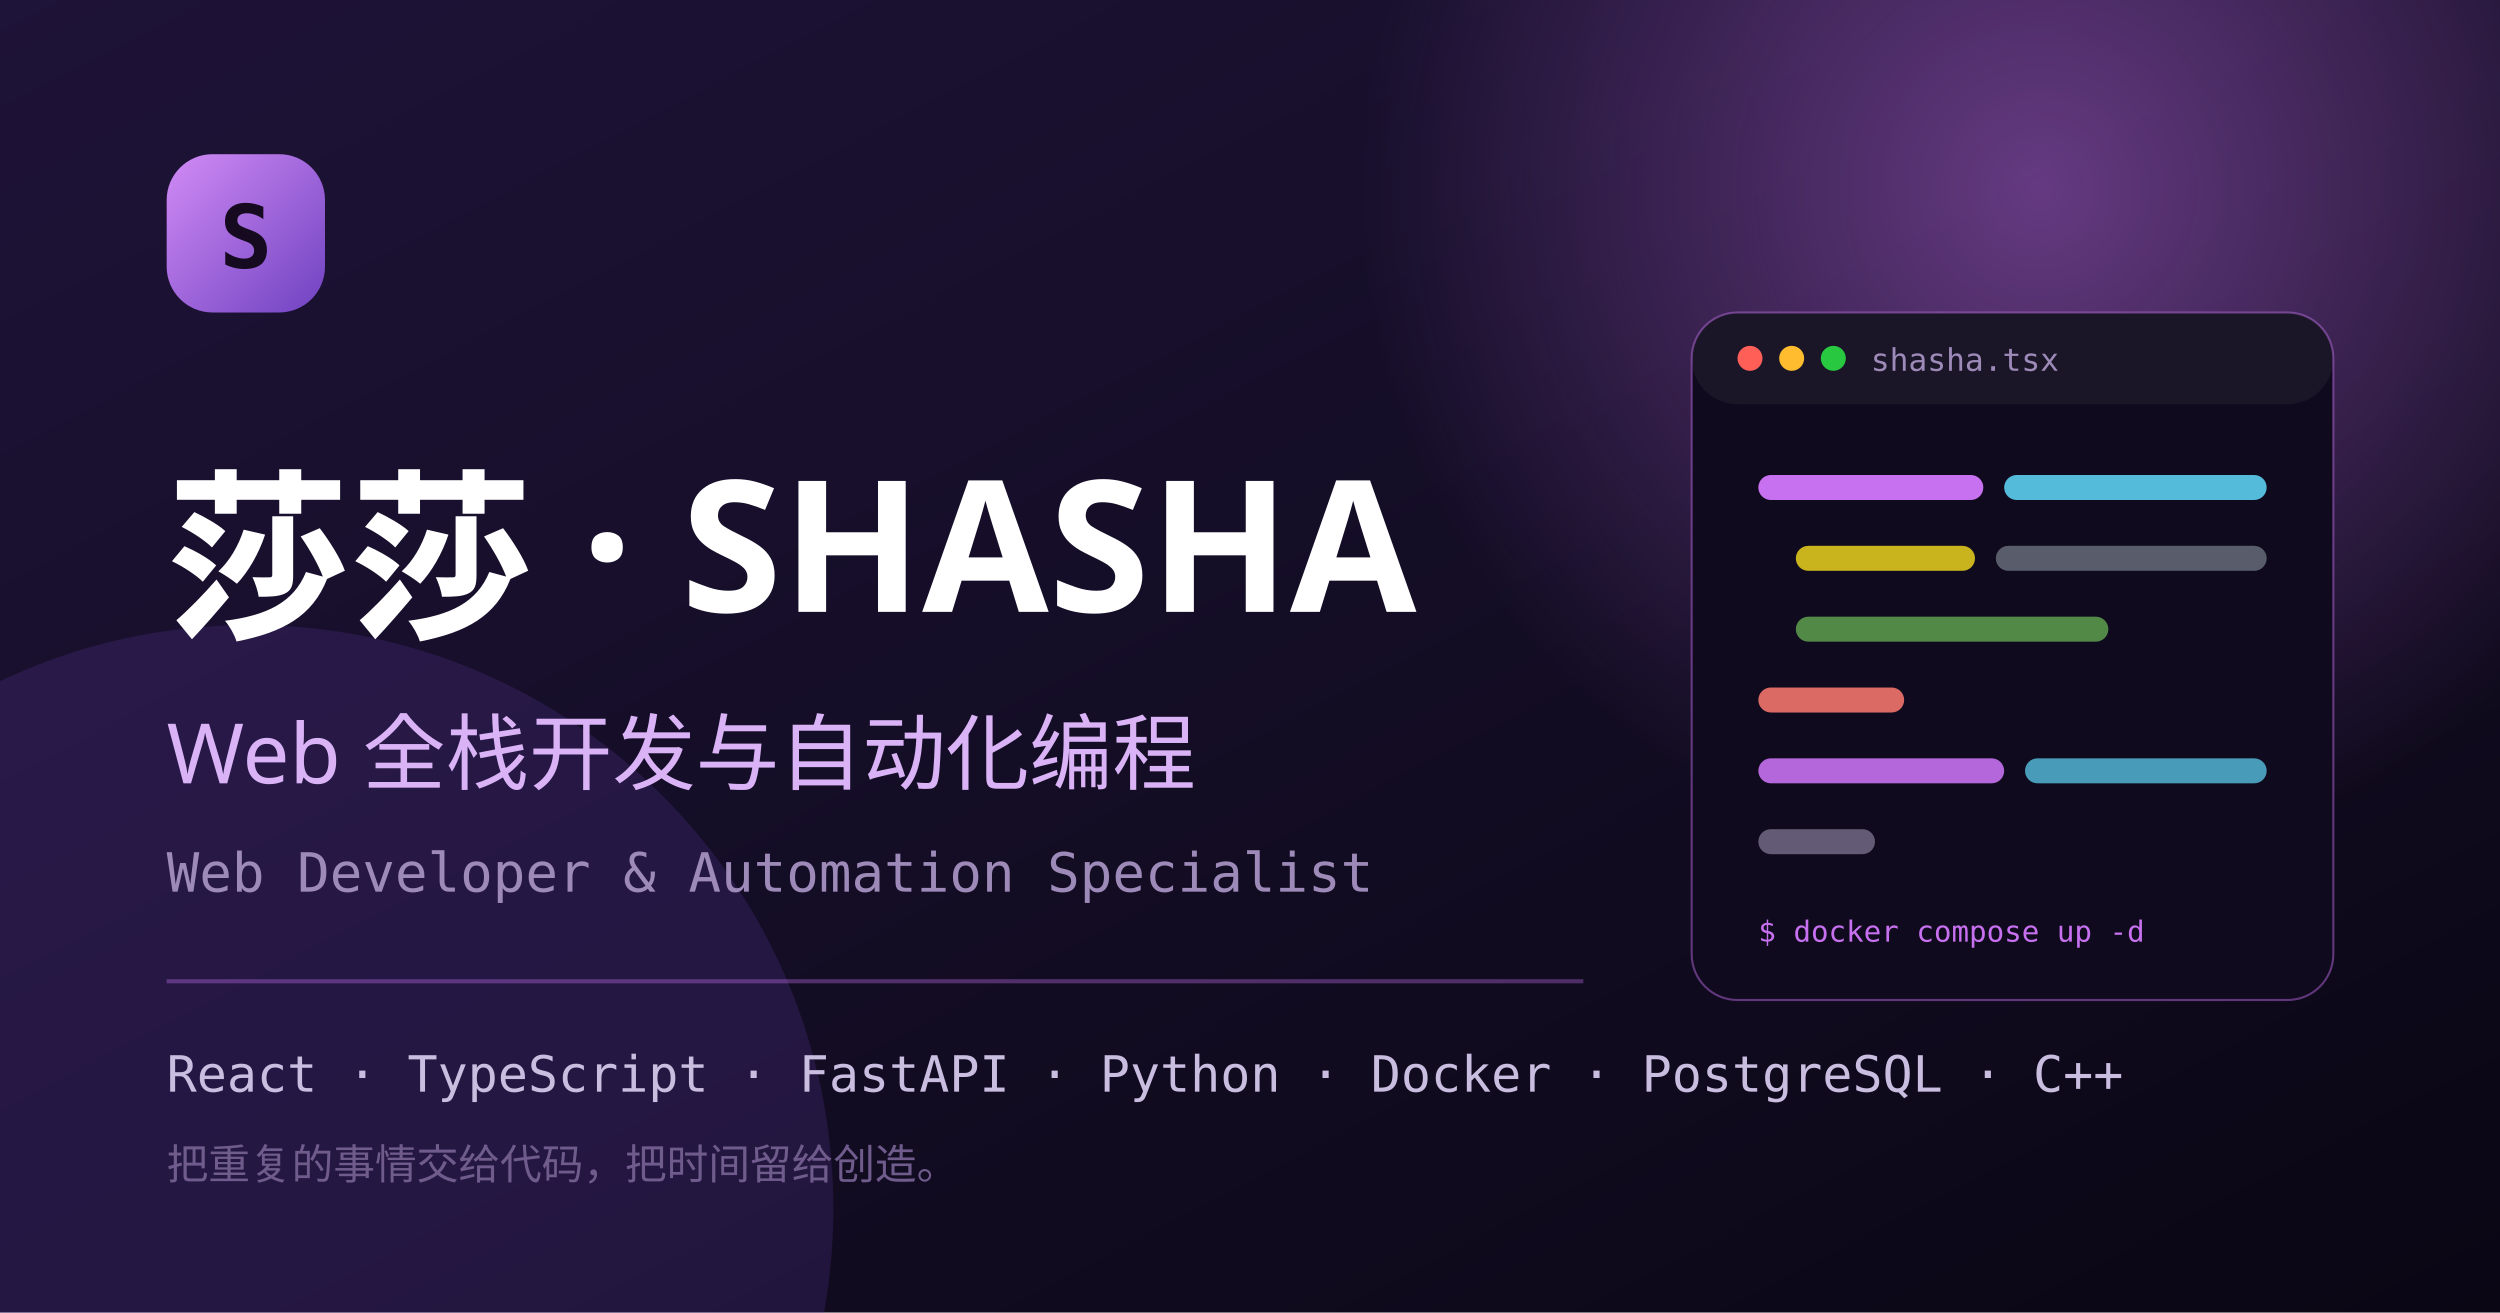
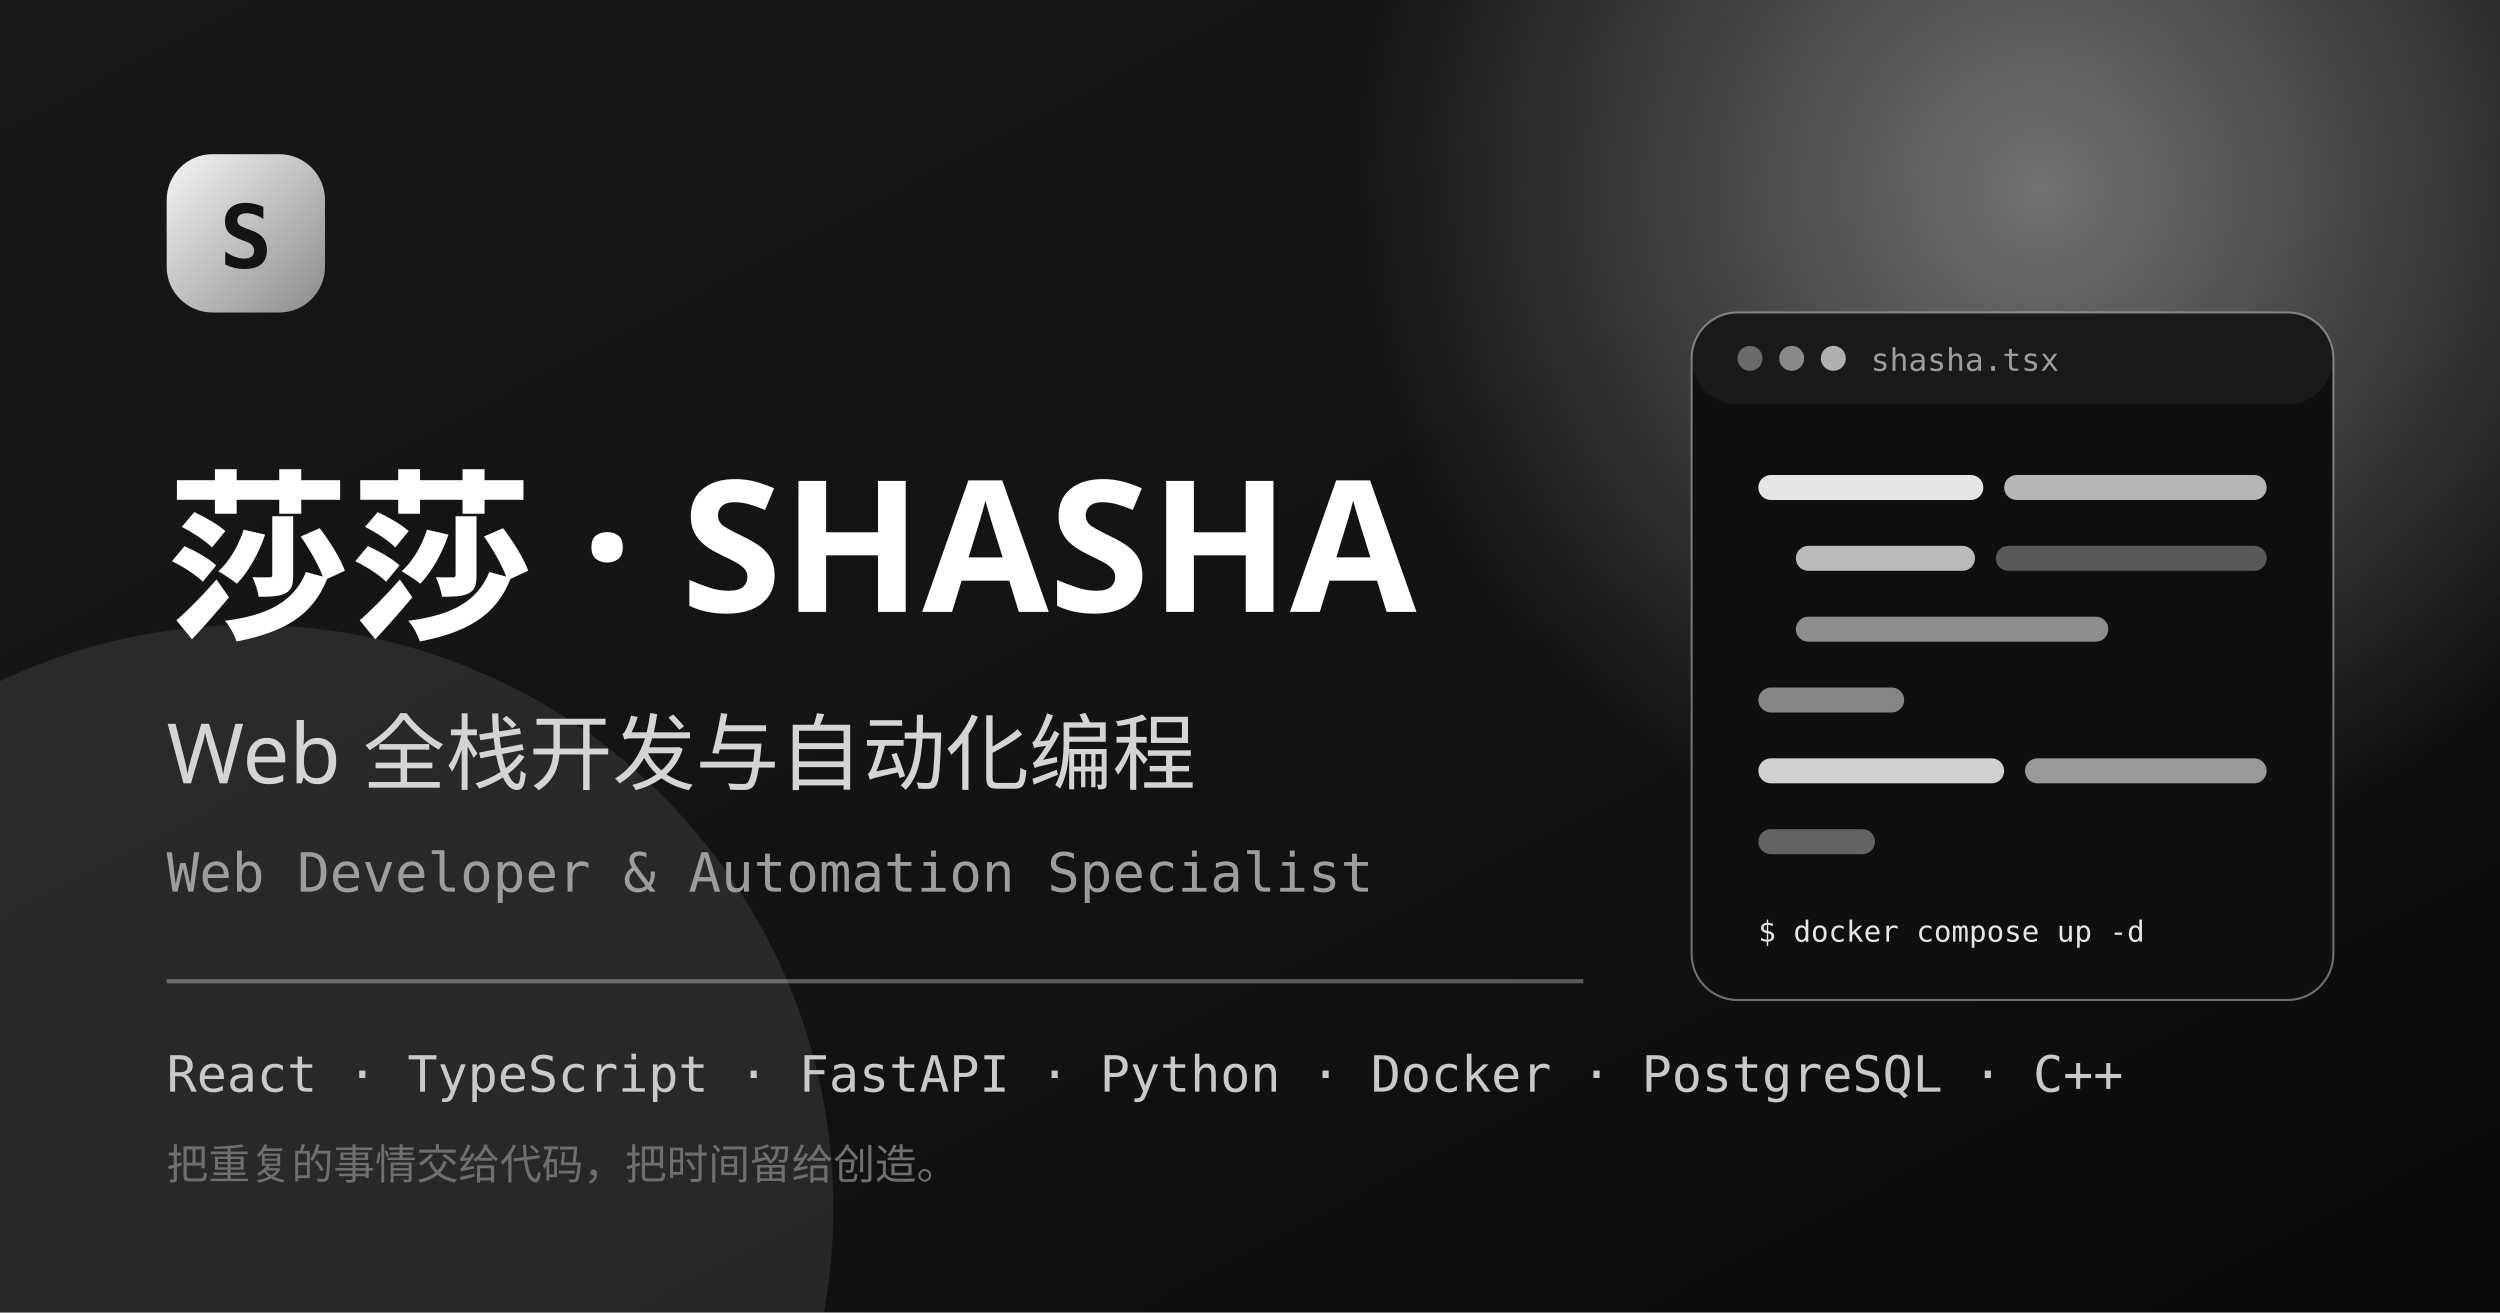
<svg xmlns="http://www.w3.org/2000/svg" viewBox="0 0 1200 630" width="1200" height="630" role="img" aria-label="莎莎 · Shasha —— Web 全栈开发与自动化编程">
  <defs>
    <linearGradient id="ogBg" x1="0" y1="0" x2="1" y2="1">
-       <stop offset="0%" stop-color="#1e1338" />
-       <stop offset="60%" stop-color="#120c22" />
-       <stop offset="100%" stop-color="#0a0614" />
+       <stop offset="0%" stop-color="#181818" />
+       <stop offset="60%" stop-color="#121212" />
+       <stop offset="100%" stop-color="#0a0a0a" />
    </linearGradient>
    <linearGradient id="ogAc" x1="0" y1="0" x2="1" y2="1">
-       <stop offset="0%" stop-color="#d18bf5" />
-       <stop offset="100%" stop-color="#6f42c1" />
+       <stop offset="0%" stop-color="#f5f5f5" />
+       <stop offset="100%" stop-color="#8a8a8a" />
    </linearGradient>
    <radialGradient id="ogGlow" cx="50%" cy="50%" r="50%">
-       <stop offset="0%" stop-color="#c770f0" stop-opacity="0.45" />
-       <stop offset="100%" stop-color="#c770f0" stop-opacity="0" />
+       <stop offset="0%" stop-color="#e5e5e5" stop-opacity="0.45" />
+       <stop offset="100%" stop-color="#e5e5e5" stop-opacity="0" />
    </radialGradient>
  </defs>
  <rect width="1200" height="630" fill="url(#ogBg)" />
  <circle cx="980" cy="90" r="330" fill="url(#ogGlow)" />
-   <circle cx="120" cy="580" r="280" fill="#6f42c1" opacity="0.18" />
+   <circle cx="120" cy="580" r="280" fill="#8a8a8a" opacity="0.18" />
  <rect x="80" y="74" width="76" height="76" rx="22" fill="url(#ogAc)" />
-   <text x="118" y="114" text-anchor="middle" dominant-baseline="central" font-family="'PT Mono', Consolas, monospace" font-size="42" font-weight="700" fill="#150a20">S</text>
+   <text x="118" y="114" text-anchor="middle" dominant-baseline="central" font-family="'PT Mono', Consolas, monospace" font-size="42" font-weight="700" fill="#141414">S</text>
  <text x="80" y="300" font-family="'PingFang SC','Microsoft YaHei','Noto Sans SC',sans-serif" font-size="88" font-weight="700" fill="#ffffff">莎莎 · SHASHA</text>
-   <text x="80" y="376" font-family="'PingFang SC','Microsoft YaHei','Noto Sans SC',sans-serif" font-size="40" fill="#d9b3f5">Web 全栈开发与自动化编程</text>
-   <text x="80" y="428" font-family="'PT Mono', Consolas, monospace" font-size="26" fill="#9d8ab8">Web Developer &amp; Automation Specialist</text>
-   <rect x="80" y="470" width="680" height="2" fill="#c770f0" opacity="0.35" />
-   <text x="80" y="524" font-family="'PT Mono', Consolas, monospace" font-size="24" fill="#c9bde0">React · TypeScript · FastAPI · Python · Docker · PostgreSQL · C++</text>
-   <text x="80" y="566" font-family="'PT Mono', Consolas, monospace" font-size="20" fill="#6f5c8c">把重复的事情交给代码，把时间留给创造。</text>
+   <text x="80" y="376" font-family="'PingFang SC','Microsoft YaHei','Noto Sans SC',sans-serif" font-size="40" fill="#d4d4d4">Web 全栈开发与自动化编程</text>
+   <text x="80" y="428" font-family="'PT Mono', Consolas, monospace" font-size="26" fill="#9d9d9d">Web Developer &amp; Automation Specialist</text>
+   <rect x="80" y="470" width="680" height="2" fill="#e5e5e5" opacity="0.35" />
+   <text x="80" y="524" font-family="'PT Mono', Consolas, monospace" font-size="24" fill="#c9c9c9">React · TypeScript · FastAPI · Python · Docker · PostgreSQL · C++</text>
+   <text x="80" y="566" font-family="'PT Mono', Consolas, monospace" font-size="20" fill="#6f6f6f">把重复的事情交给代码，把时间留给创造。</text>
  <g>
-     <rect x="812" y="150" width="308" height="330" rx="22" fill="#0f0a1d" stroke="#c770f0" stroke-opacity="0.45" />
+     <rect x="812" y="150" width="308" height="330" rx="22" fill="#0f0f0f" stroke="#e5e5e5" stroke-opacity="0.45" />
    <rect x="812" y="150" width="308" height="44" rx="22" fill="#ffffff" fill-opacity="0.05" />
-     <circle cx="840" cy="172" r="6" fill="#ff5f57" />
-     <circle cx="860" cy="172" r="6" fill="#febc2e" />
-     <circle cx="880" cy="172" r="6" fill="#28c840" />
-     <text x="898" y="178" font-family="'PT Mono', Consolas, monospace" font-size="15" fill="#9d8ab8">shasha.tsx</text>
+     <circle cx="840" cy="172" r="6" fill="#6b6b6b" />
+     <circle cx="860" cy="172" r="6" fill="#8a8a8a" />
+     <circle cx="880" cy="172" r="6" fill="#b0b0b0" />
+     <text x="898" y="178" font-family="'PT Mono', Consolas, monospace" font-size="15" fill="#9d9d9d">shasha.tsx</text>
    <g>
-       <rect x="844" y="228" width="108" height="12" rx="6" fill="#c770f0" />
-       <rect x="962" y="228" width="126" height="12" rx="6" fill="#61dafb" opacity="0.85" />
-       <rect x="862" y="262" width="86" height="12" rx="6" fill="#f7df1e" opacity="0.8" />
-       <rect x="958" y="262" width="130" height="12" rx="6" fill="#8b949e" opacity="0.6" />
-       <rect x="862" y="296" width="150" height="12" rx="6" fill="#5fa04e" opacity="0.85" />
-       <rect x="844" y="330" width="70" height="12" rx="6" fill="#ff7b72" opacity="0.85" />
-       <rect x="844" y="364" width="118" height="12" rx="6" fill="#c770f0" opacity="0.9" />
-       <rect x="972" y="364" width="116" height="12" rx="6" fill="#61dafb" opacity="0.7" />
-       <rect x="844" y="398" width="56" height="12" rx="6" fill="#c9bde0" opacity="0.45" />
+       <rect x="844" y="228" width="108" height="12" rx="6" fill="#e5e5e5" />
+       <rect x="962" y="228" width="126" height="12" rx="6" fill="#d4d4d4" opacity="0.85" />
+       <rect x="862" y="262" width="86" height="12" rx="6" fill="#e5e5e5" opacity="0.8" />
+       <rect x="958" y="262" width="130" height="12" rx="6" fill="#8b8b8b" opacity="0.6" />
+       <rect x="862" y="296" width="150" height="12" rx="6" fill="#a3a3a3" opacity="0.85" />
+       <rect x="844" y="330" width="70" height="12" rx="6" fill="#9a9a9a" opacity="0.85" />
+       <rect x="844" y="364" width="118" height="12" rx="6" fill="#e5e5e5" opacity="0.9" />
+       <rect x="972" y="364" width="116" height="12" rx="6" fill="#d4d4d4" opacity="0.7" />
+       <rect x="844" y="398" width="56" height="12" rx="6" fill="#c9c9c9" opacity="0.45" />
    </g>
-     <text x="844" y="452" font-family="'PT Mono', Consolas, monospace" font-size="14" fill="#c770f0">$ docker compose up -d</text>
+     <text x="844" y="452" font-family="'PT Mono', Consolas, monospace" font-size="14" fill="#e5e5e5">$ docker compose up -d</text>
  </g>
</svg>
